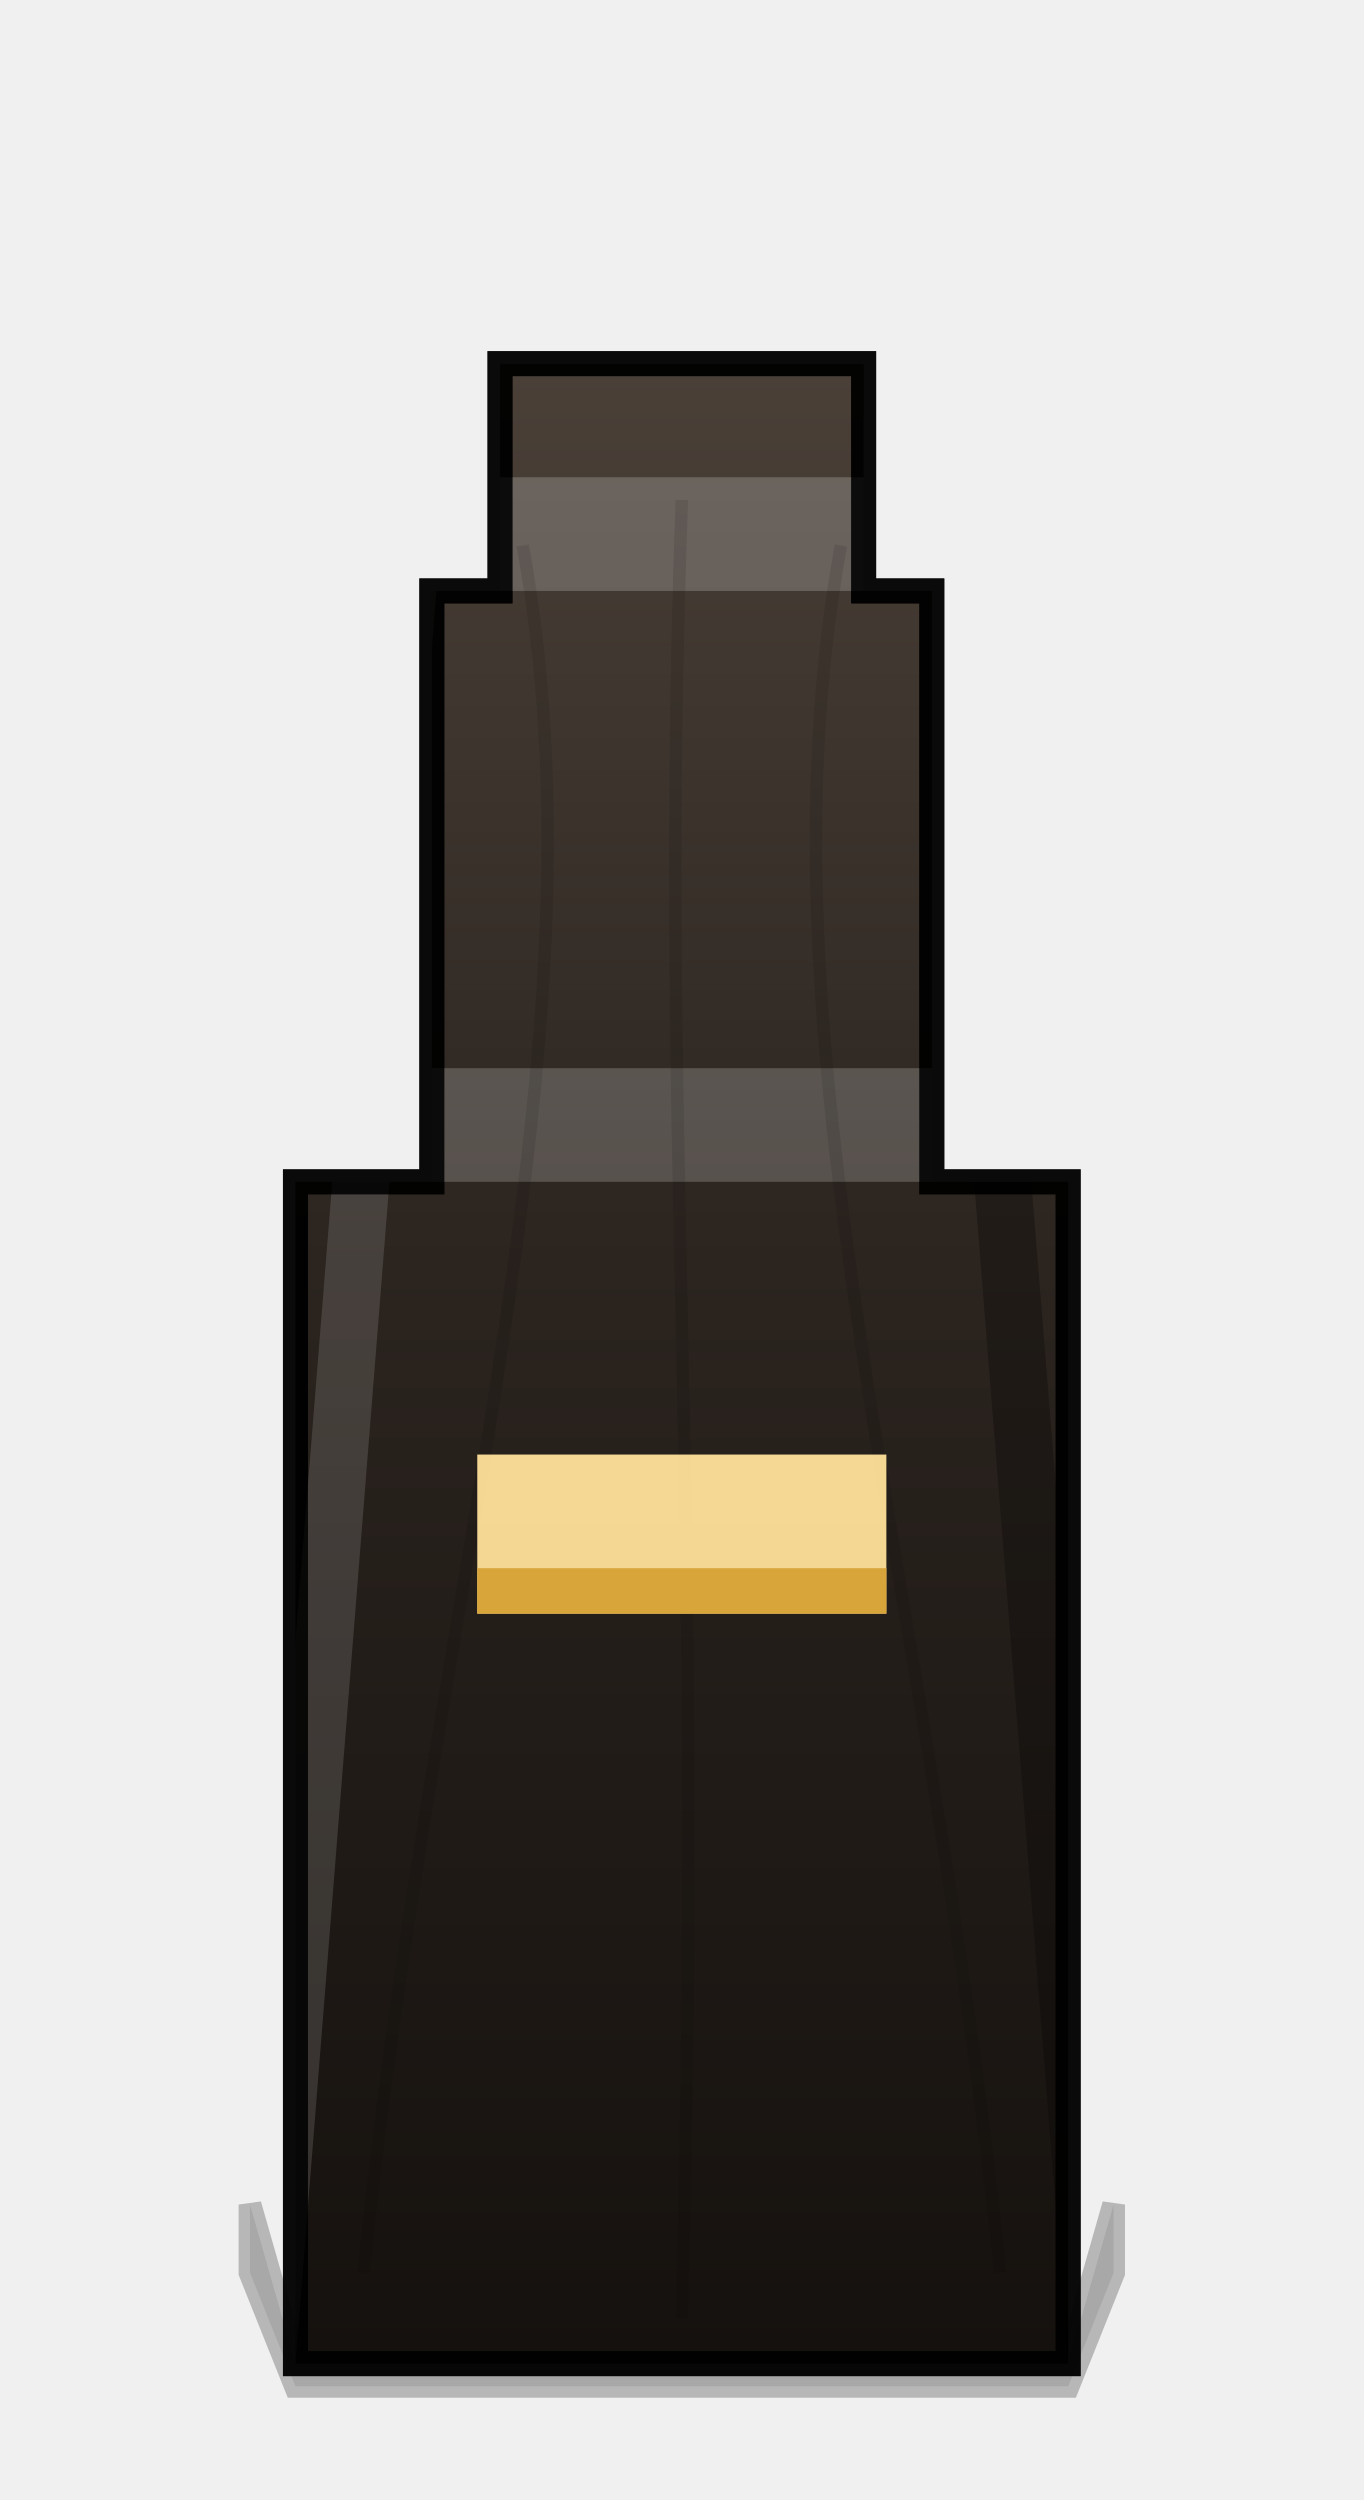
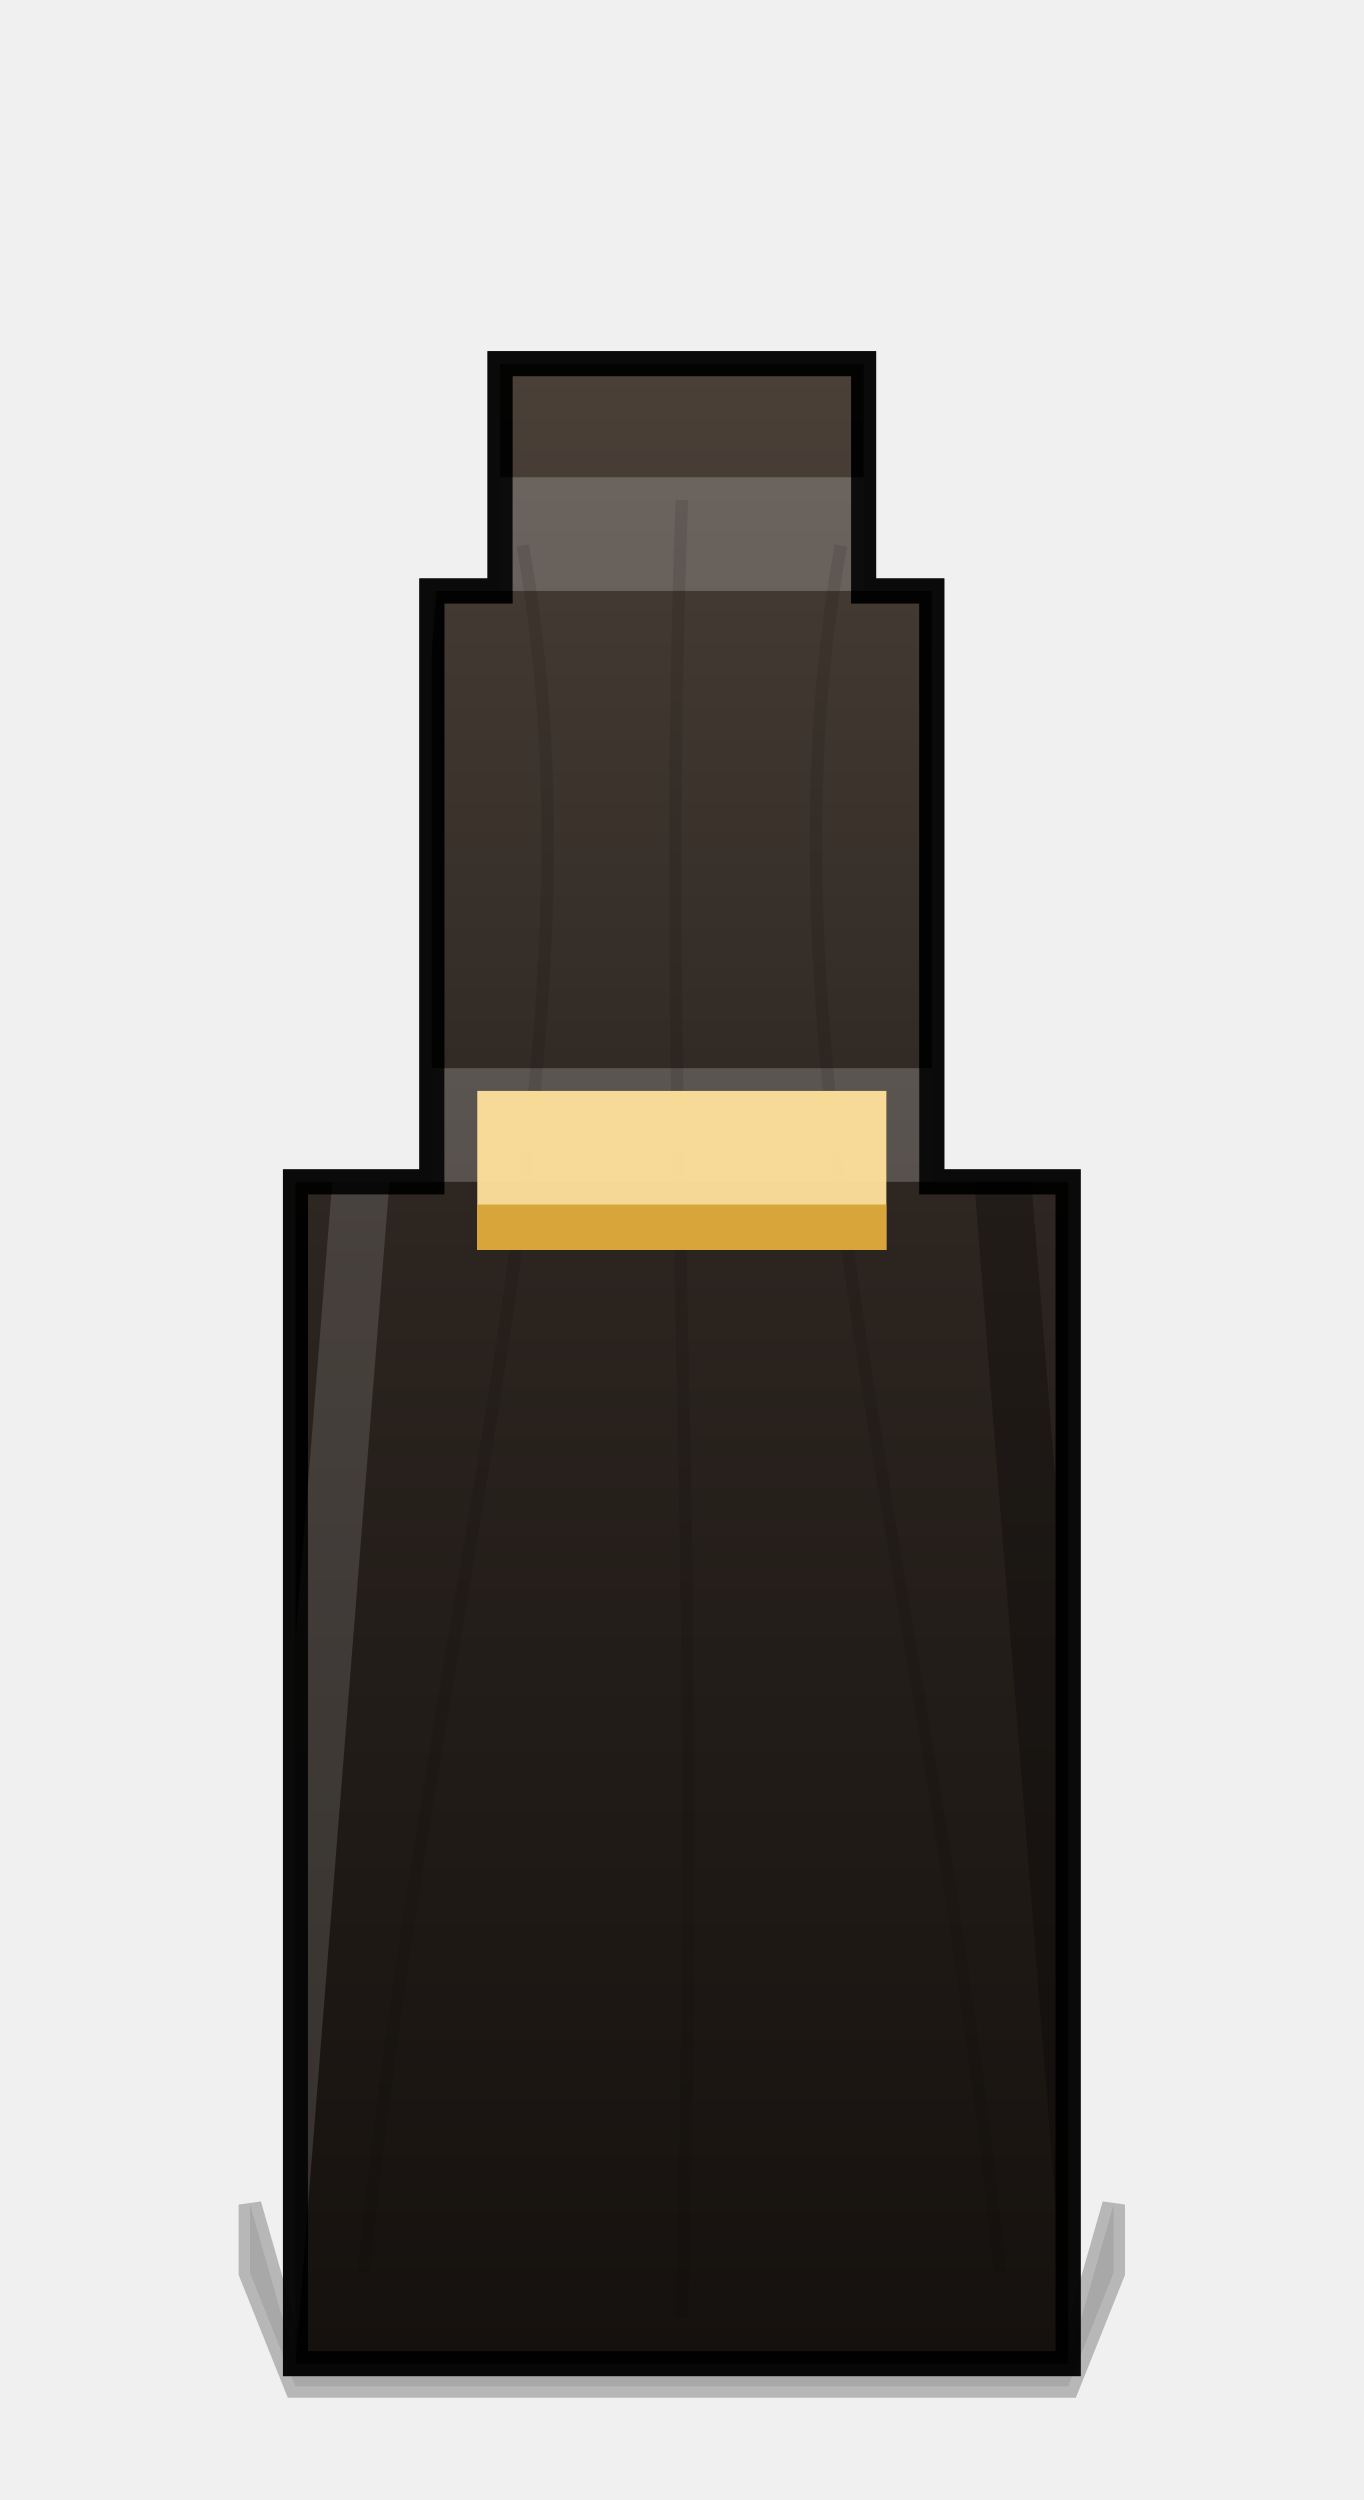
<svg xmlns="http://www.w3.org/2000/svg" viewBox="0 0 60 110" width="60" height="110">
  <defs>
    <linearGradient id="wood" x1="0" y1="0" x2="0" y2="1">
      <stop offset="0" stop-color="#4a4038" />
      <stop offset=".45" stop-color="#2b241f" />
      <stop offset="1" stop-color="#15110e" />
    </linearGradient>
    <clipPath id="sil">
      <path d="M13,104 L13,52 L19,52 L19,26 L22,26 L22,16 L38,16 L38,26 L41,26 L41,52 L47,52 L47,104 Z" />
    </clipPath>
  </defs>
  <path d="M13,104 L13,52 L19,52 L19,26 L22,26 L22,16 L38,16 L38,26 L41,26 L41,52 L47,52 L47,104 Z" fill="url(#wood)" stroke="rgba(0,0,0,.8)" stroke-width="1.1" />
  <g clip-path="url(#sil)">
    <path d="M20,16 L13,104 L11,97 L18,10 Z" fill="#fff" opacity=".13" />
    <path d="M40,16 L47,104 L49,97 L42,10 Z" fill="#000" opacity=".26" />
    <path d="M13,52 L15,47 L45,47 L47,52 Z" fill="#fff" opacity=".20" />
    <path d="M19,26 L21,21 L39,21 L41,26 Z" fill="#fff" opacity=".20" />
    <path d="M22,16 L24,11 L36,11 L38,16 Z" fill="#fff" opacity=".20" />
    <g stroke="#000" stroke-width=".55" opacity=".10" fill="none">
      <path d="M23,24 C27,46 19,70 16,100" />
      <path d="M30,22 C29,50 31,64 30,102" />
      <path d="M37,24 C33,46 41,70 44,100" />
    </g>
  </g>
  <path d="M13,104 L13,52 L19,52 L19,26 L22,26 L22,16 L38,16 L38,26 L41,26 L41,52 L47,52 L47,104 Z" fill="none" stroke="rgba(0,0,0,.8)" stroke-width="1.1" />
-   <path d="M21,64 L39,64 L39,71 L21,71 Z" fill="#ffe19a" opacity=".95" />
-   <path d="M21,69 L39,69 L39,71 L21,71 Z" fill="#d8a53a" />
+   <path d="M21,48 L39,48 L39,55 L21,55 Z" fill="#ffe19a" opacity=".95" />
+   <path d="M21,53 L39,53 L39,55 L21,55 Z" fill="#d8a53a" />
  <path d="M11,97 L13,104 L47,104 L49,97 L49,100 L47,105 L13,105 L11,100 Z" fill="#000" opacity=".3" stroke="rgba(0,0,0,.8)" stroke-width="1" />
</svg>
